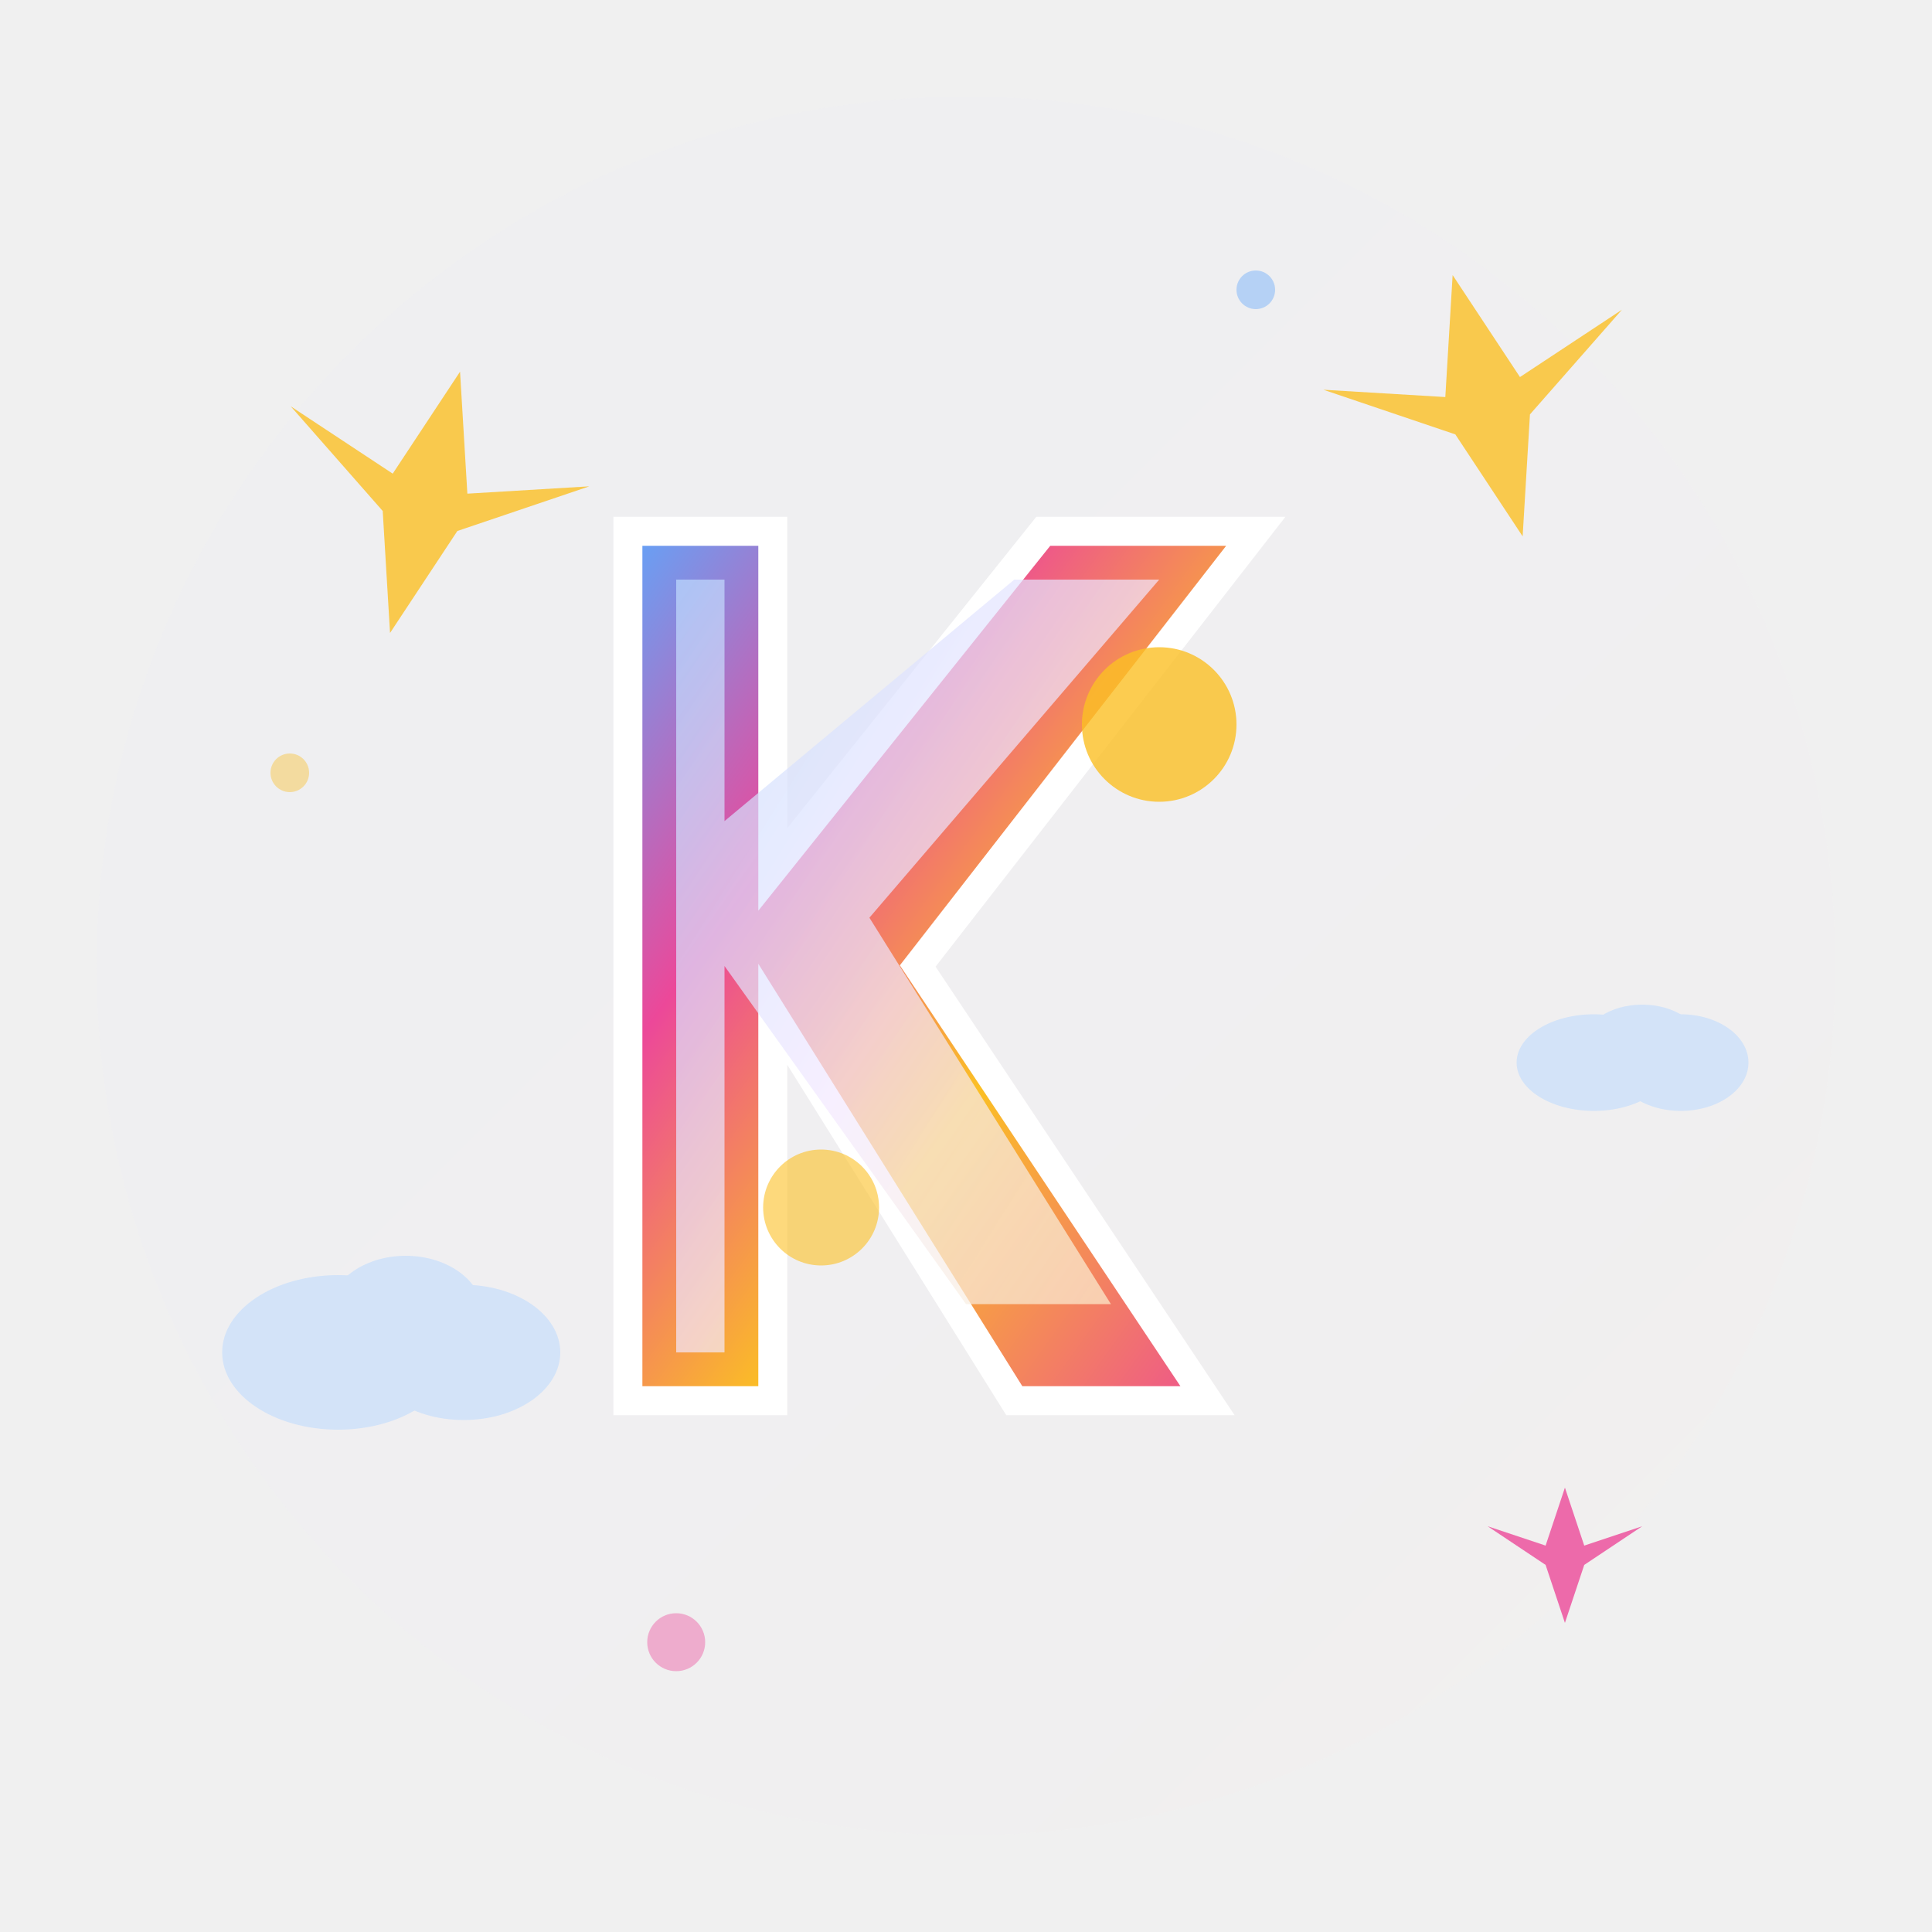
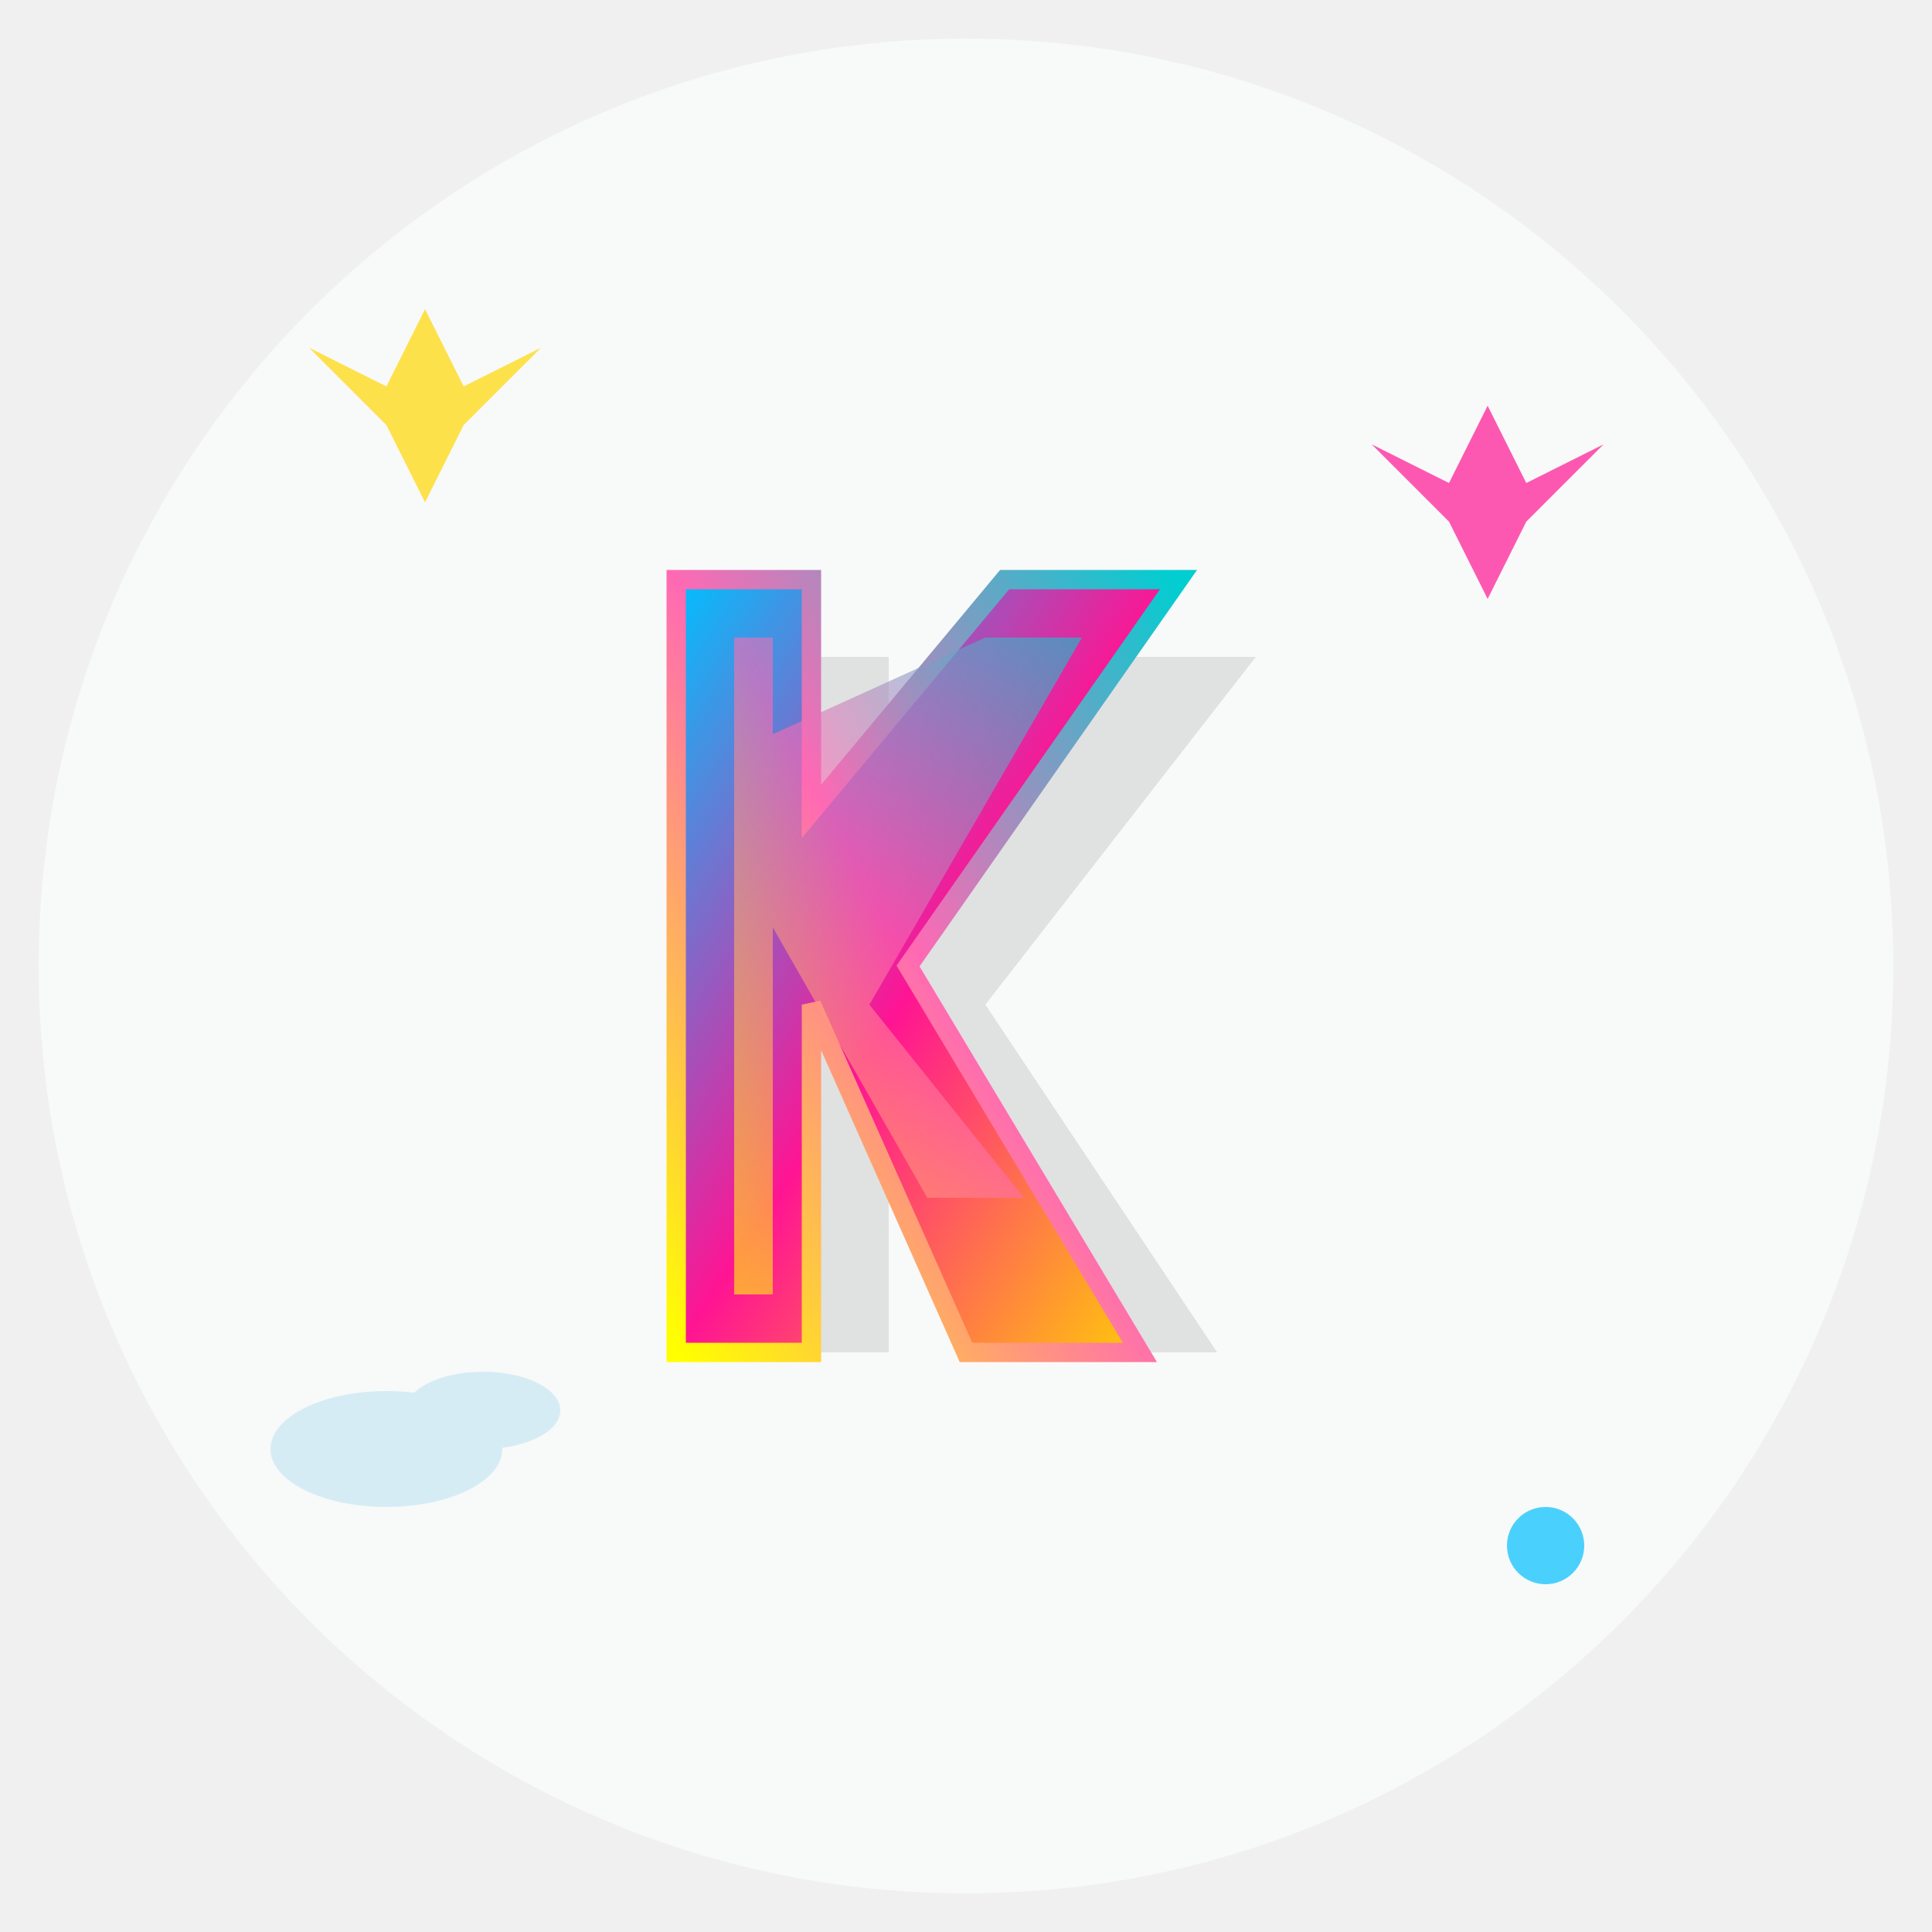
- <svg xmlns="http://www.w3.org/2000/svg" viewBox="0 0 200 200">
-   <circle cx="100" cy="100" r="90" fill="url(#bgGradient)" opacity="0.1" />
+ <svg xmlns="http://www.w3.org/2000/svg" viewBox="0 0 100 100">
  <defs>
-     <linearGradient id="bgGradient" x1="0%" y1="0%" x2="100%" y2="100%">
-       <stop offset="0%" style="stop-color:#E0E7FF" />
-       <stop offset="50%" style="stop-color:#F3E8FF" />
-       <stop offset="100%" style="stop-color:#FEF3E2" />
+     <linearGradient id="mainGrad" x1="0%" y1="0%" x2="100%" y2="100%">
+       <stop offset="0%" style="stop-color:#00BFFF" />
+       <stop offset="50%" style="stop-color:#FF1493" />
+       <stop offset="100%" style="stop-color:#FFD700" />
    </linearGradient>
-     <linearGradient id="kGradient" x1="0%" y1="0%" x2="100%" y2="100%">
-       <stop offset="0%" style="stop-color:#60A5FA" />
-       <stop offset="30%" style="stop-color:#EC4899" />
-       <stop offset="60%" style="stop-color:#FBBF24" />
-       <stop offset="100%" style="stop-color:#EC4899" />
-     </linearGradient>
-     <linearGradient id="kInner" x1="0%" y1="0%" x2="100%" y2="100%">
-       <stop offset="0%" style="stop-color:#BFDBFE" />
-       <stop offset="50%" style="stop-color:#F3E8FF" />
-       <stop offset="100%" style="stop-color:#FEF3C7" />
+     <linearGradient id="innerGrad" x1="100%" y1="0%" x2="0%" y2="100%">
+       <stop offset="0%" style="stop-color:#00CED1" />
+       <stop offset="50%" style="stop-color:#FF69B4" />
+       <stop offset="100%" style="stop-color:#FFFF00" />
    </linearGradient>
  </defs>
-   <g opacity="0.8">
-     <polygon points="40,50 44,38 48,50 60,46 48,54 44,66 40,54 28,46" fill="#FBBF24" transform="rotate(15 44 52)" />
-     <polygon points="150,40 154,28 158,40 170,36 158,44 154,56 150,44 138,36" fill="#FBBF24" transform="rotate(-15 154 42)" />
-     <polygon points="160,160 162,154 164,160 170,158 164,162 162,168 160,162 154,158" fill="#EC4899" />
+   <circle cx="50" cy="50" r="48" fill="#F8F9FA" opacity="0.9" />
+   <g transform="translate(50, 50)">
+     <path d="M -13 -18 L -13 18 L -6 18 L -6 2 L 2 18 L 11 18 L -1 0 L 13 -18 L 4 -18 L -6 -6 L -6 -18 Z" fill="#000000" opacity="0.1" transform="translate(2, 2)" />
+     <path d="M -15 -20 L -15 20 L -8 20 L -8 2 L 0 20 L 9 20 L -3 0 L 11 -20 L 2 -20 L -8 -8 L -8 -20 Z" fill="url(#mainGrad)" stroke="url(#innerGrad)" stroke-width="1" />
+     <path d="M -12 -17 L -12 17 L -10 17 L -10 -2 L -2 12 L 3 12 L -5 2 L 6 -17 L 1 -17 L -10 -12 L -10 -17 Z" fill="url(#innerGrad)" opacity="0.6" />
  </g>
-   <g opacity="0.6">
-     <ellipse cx="35" cy="140" rx="12" ry="8" fill="#BFDBFE" />
-     <ellipse cx="42" cy="136" rx="8" ry="6" fill="#BFDBFE" />
-     <ellipse cx="48" cy="140" rx="10" ry="7" fill="#BFDBFE" />
-     <ellipse cx="165" cy="110" rx="8" ry="5" fill="#BFDBFE" />
-     <ellipse cx="170" cy="108" rx="6" ry="4" fill="#BFDBFE" />
-     <ellipse cx="174" cy="110" rx="7" ry="5" fill="#BFDBFE" />
+   <g opacity="0.7">
+     <path d="M 20 20 L 22 16 L 24 20 L 28 18 L 24 22 L 22 26 L 20 22 L 16 18 Z" fill="#FFD700" />
+     <path d="M 75 25 L 77 21 L 79 25 L 83 23 L 79 27 L 77 31 L 75 27 L 71 23 Z" fill="#FF1493" />
+     <circle cx="80" cy="80" r="2" fill="#00BFFF" />
  </g>
-   <g transform="translate(100, 100)">
-     <path d="M -35 -45 L -35 45 L -20 45 L -20 5 L 5 45 L 25 45 L -5 0 L 30 -45 L 8 -45 L -20 -10 L -20 -45 Z" fill="url(#kGradient)" stroke="#FFFFFF" stroke-width="3" />
-     <path d="M -30 -40 L -30 40 L -25 40 L -25 0 L 0 35 L 15 35 L -10 -5 L 20 -40 L 5 -40 L -25 -15 L -25 -40 Z" fill="url(#kInner)" opacity="0.7" />
-     <circle cx="20" cy="-25" r="8" fill="#FBBF24" opacity="0.8" />
-     <circle cx="-15" cy="25" r="6" fill="#FBBF24" opacity="0.6" />
-   </g>
-   <g opacity="0.4">
-     <circle cx="70" cy="170" r="3" fill="#EC4899" />
-     <circle cx="130" cy="30" r="2" fill="#60A5FA" />
-     <circle cx="30" cy="80" r="2" fill="#FBBF24" />
+   <g opacity="0.3">
+     <ellipse cx="20" cy="75" rx="6" ry="3" fill="#87CEEB" />
+     <ellipse cx="25" cy="73" rx="4" ry="2" fill="#87CEEB" />
  </g>
</svg>
